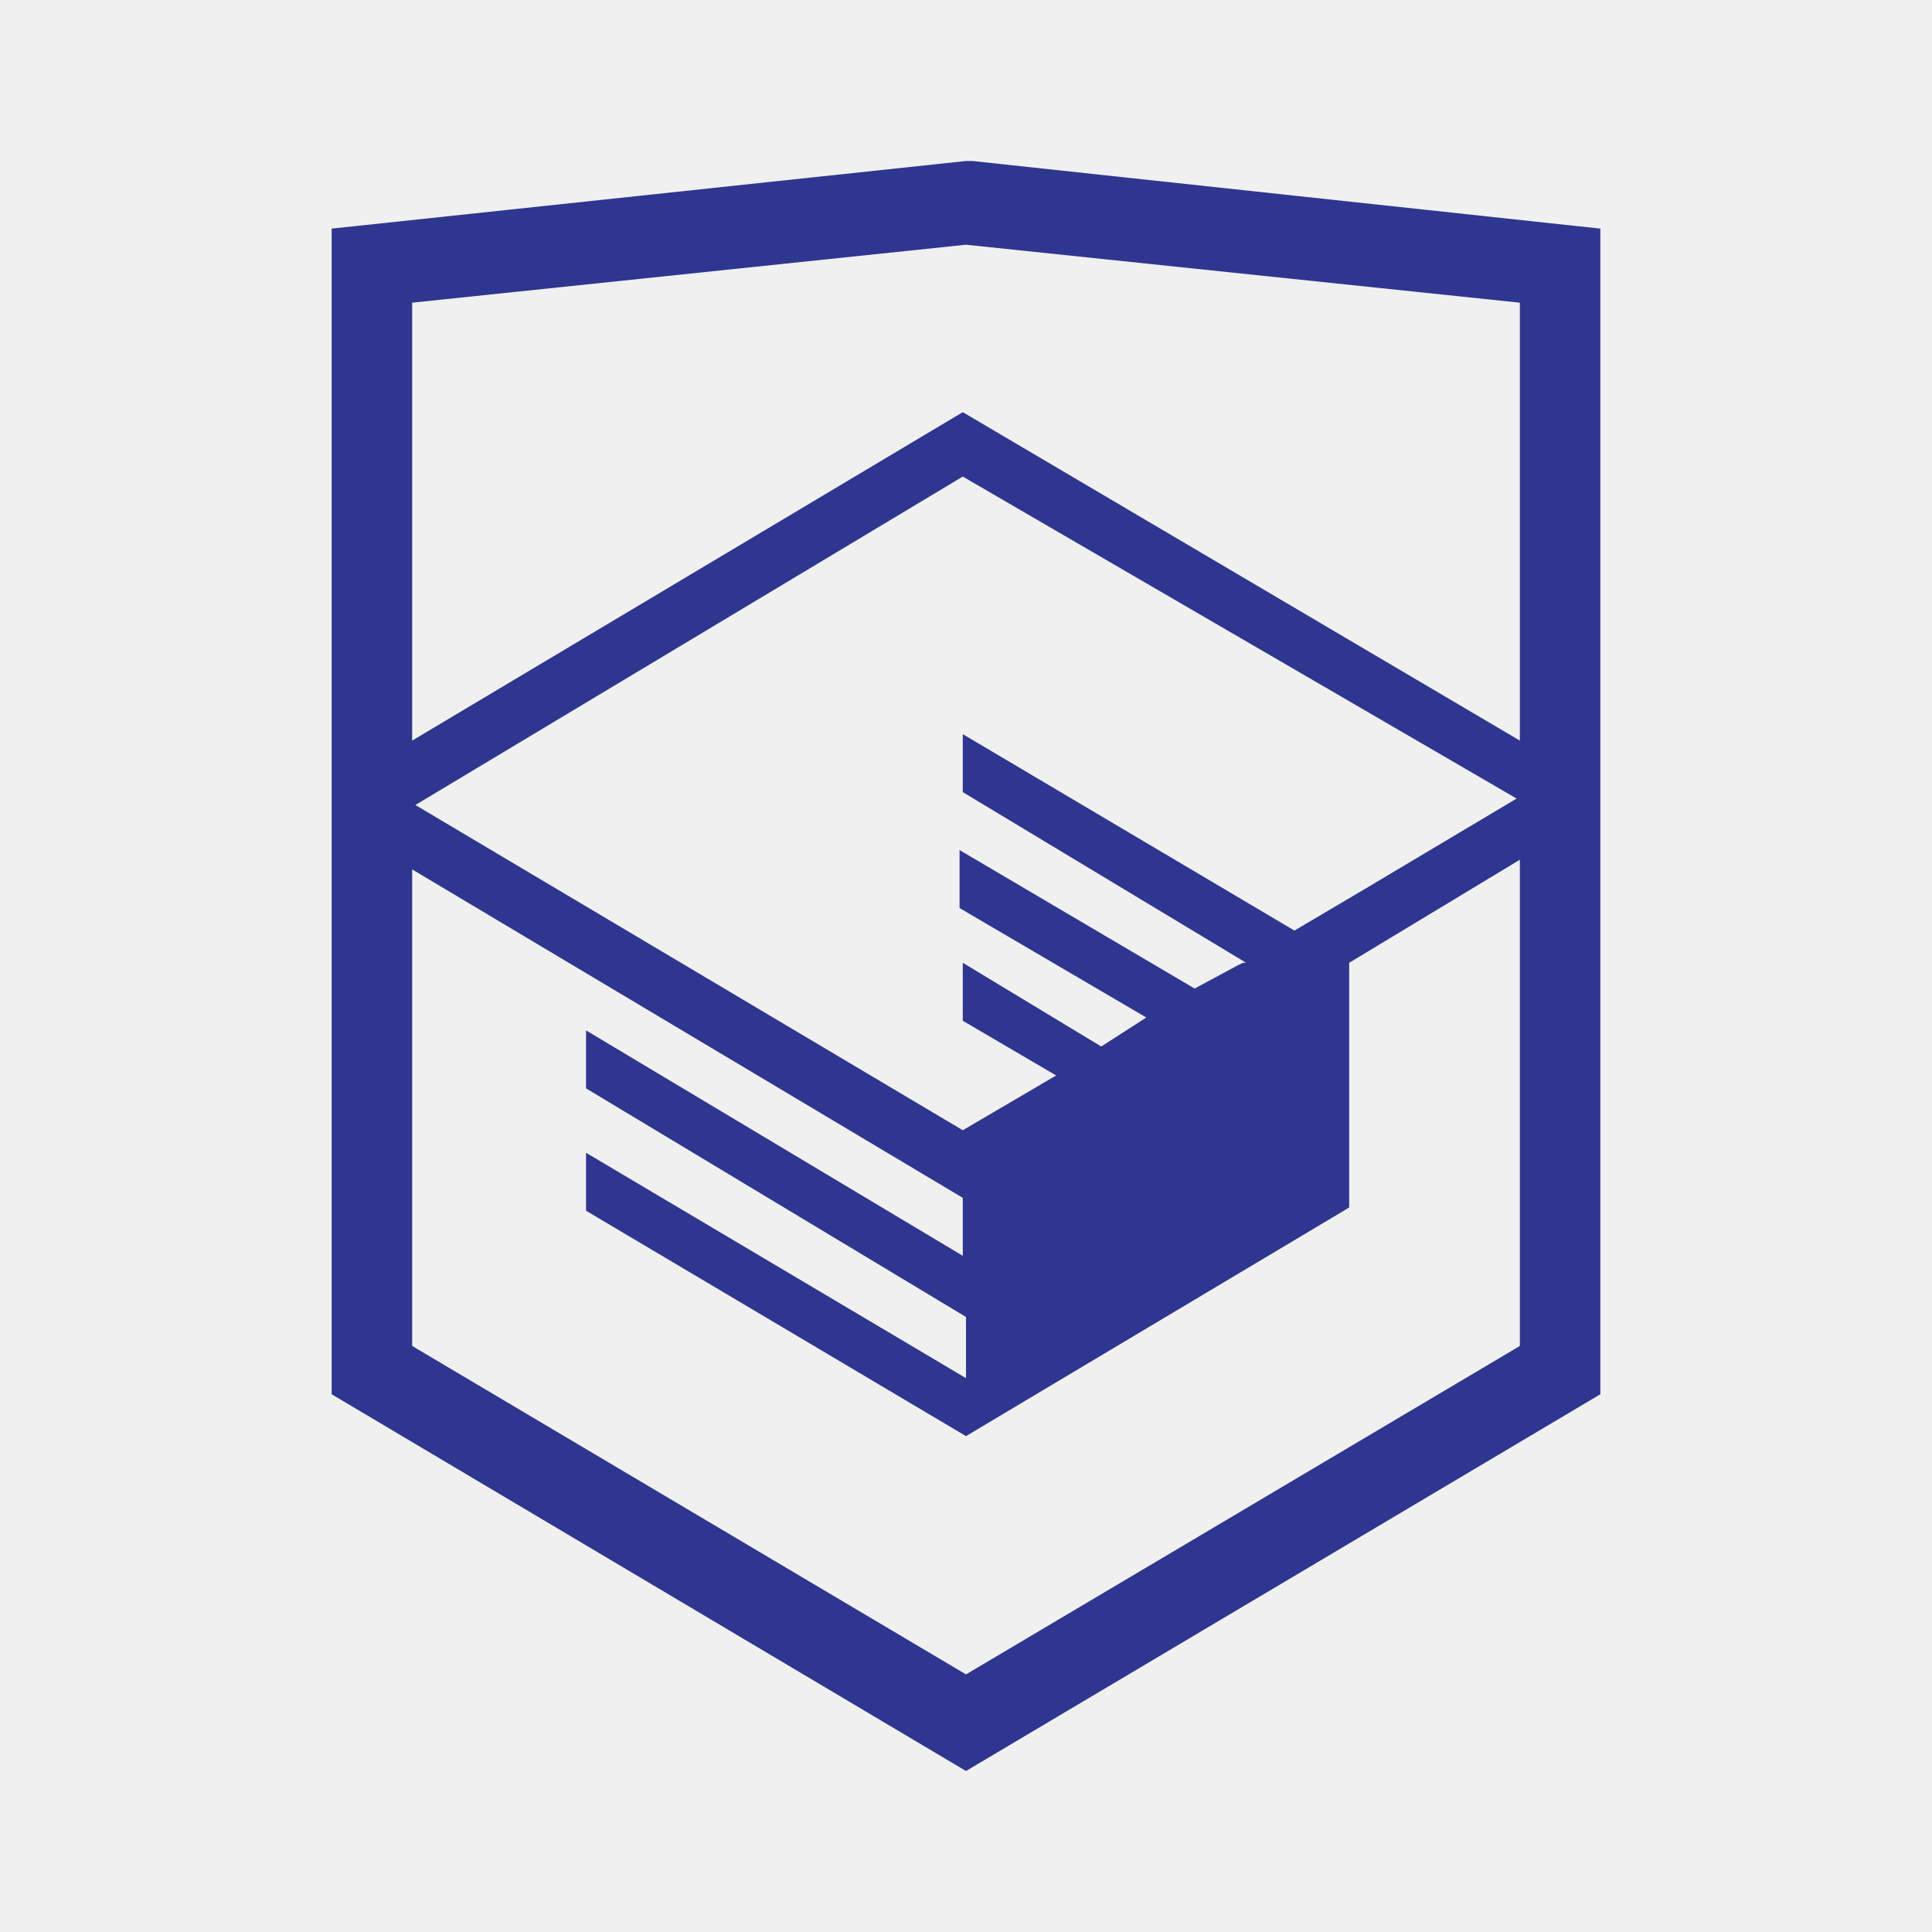
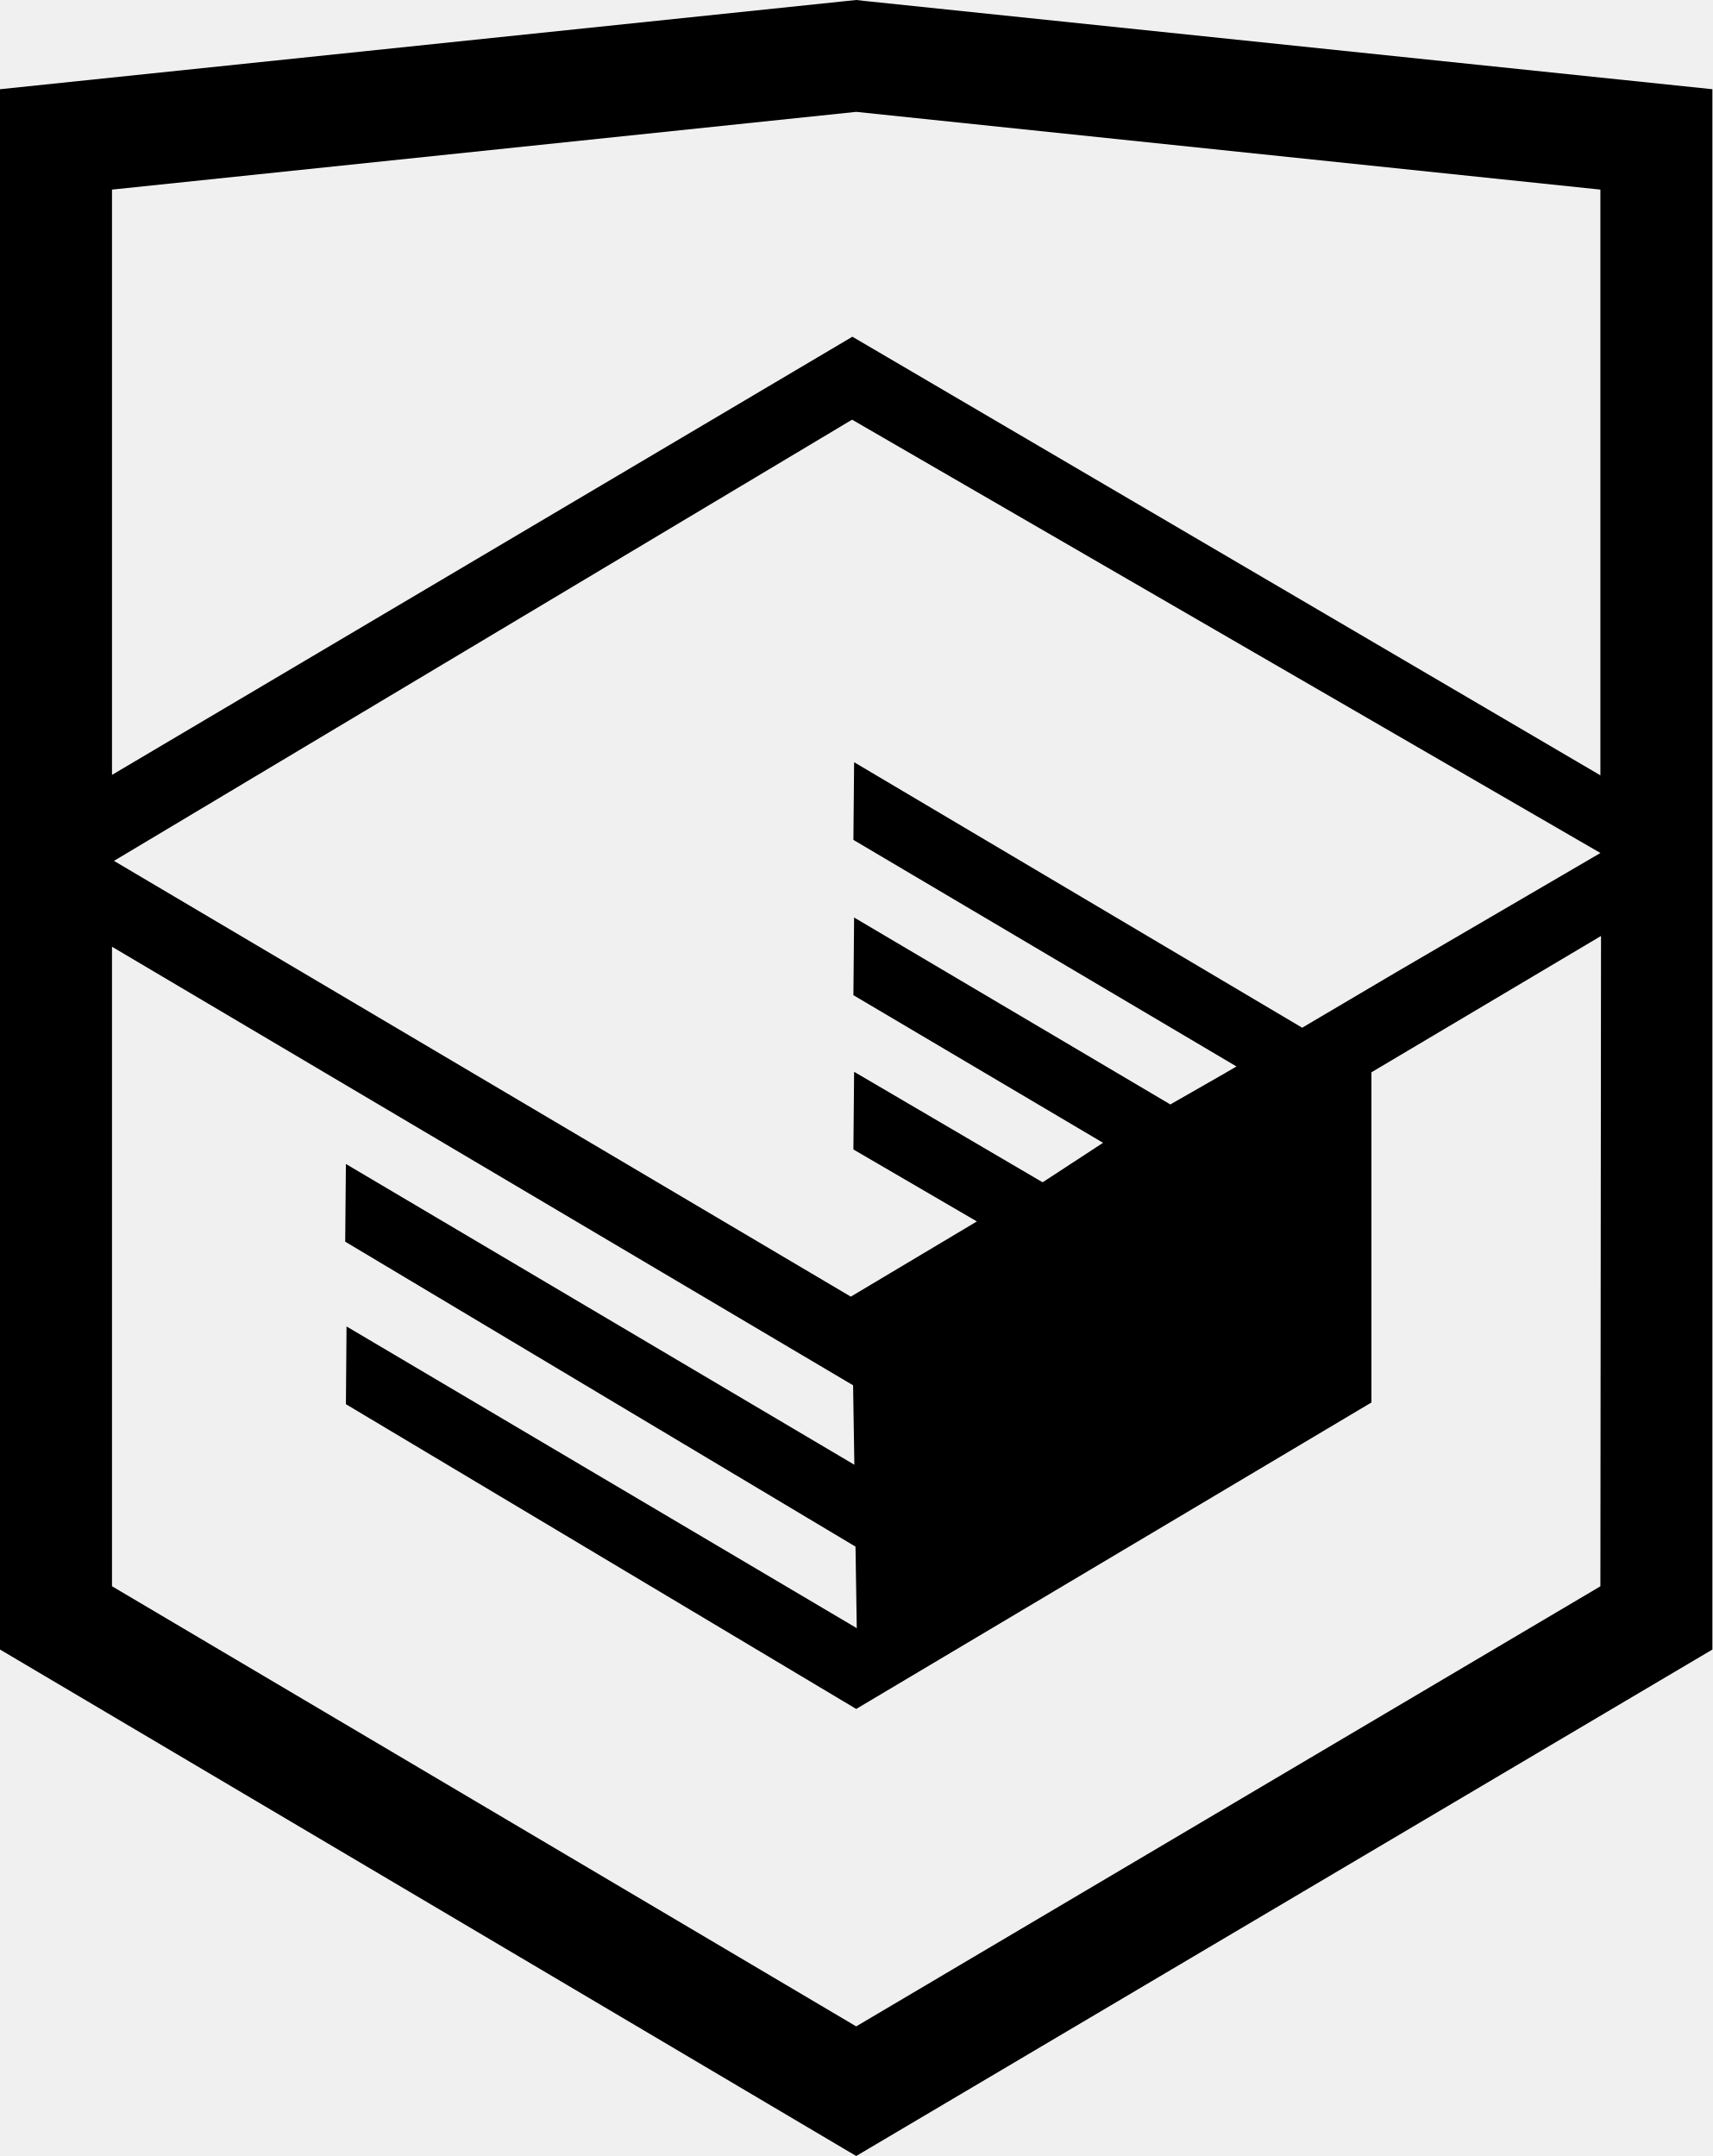
- <svg xmlns="http://www.w3.org/2000/svg" viewBox="0 0 60 60">
-   <path fill="#2E368F" d="M30.2 5h-.2l-19.7 2.1v36.2l19.7 11.7 19.7-11.7v-36.2l-19.5-2.1zm17 36.8l-17.2 10.2-17.2-10.2v-14.8l17.1 10.2v1.8l-11.7-7v1.8l11.8 7.1v1.9l-11.8-7v1.8l11.8 7 11.9-7.1v-7.6l5.3-3.2v15.1zm-.1-17l-4.7 2.8-2.2 1.3-10.3-6.1v1.8l8.8 5.3h-.1l-.2.1-1.3.7-7.3-4.3v1.8l5.8 3.4-1.4.9-4.3-2.6v1.8l2.9 1.7-2.9 1.7-17-10.1 17-10.2 17.2 10zm.1-1.8l-17.3-10.2-17.1 10.2v-13.6l17.2-1.8 17.2 1.8v13.6z" />
+ <svg id="htmlacademy" width="27" height="34" fill="curentColor">
+   <g clip-path="url(#a)">
+     <path fill="currentColor" d="M13.643.016 13.5 0 0 1.407v24.606L13.5 34 27 26.013V1.407L13.643.016Zm11.591 25L13.5 31.956 1.766 25.015V14.93l11.685 6.916.02 1.253-8.017-4.743-.011 1.225 8.046 4.809.02 1.286-8.045-4.758-.01 1.226L13.5 26.95l8.124-4.833V16.91l3.62-2.15-.01 10.256Zm0-11.564-3.22 1.88-1.482.875-7.065-4.187-.011 1.225 6.04 3.573-.053.031-.13.076-.86.492-4.986-2.948-.011 1.225 3.936 2.328-.933.61-.021.012-2.971-1.742-.011 1.225 1.947 1.135-1.988 1.186-11.618-6.872 11.638-6.958 11.8 6.834Zm0-1.225L13.44 5.31 1.766 12.22V2.99L13.5 1.764 25.234 2.99v9.237Z" />
+   </g>
+   <defs>
+     <clipPath id="a">
+       <path fill="#fff" d="M0 0h27v34H0z" />
+     </clipPath>
+   </defs>
</svg>
